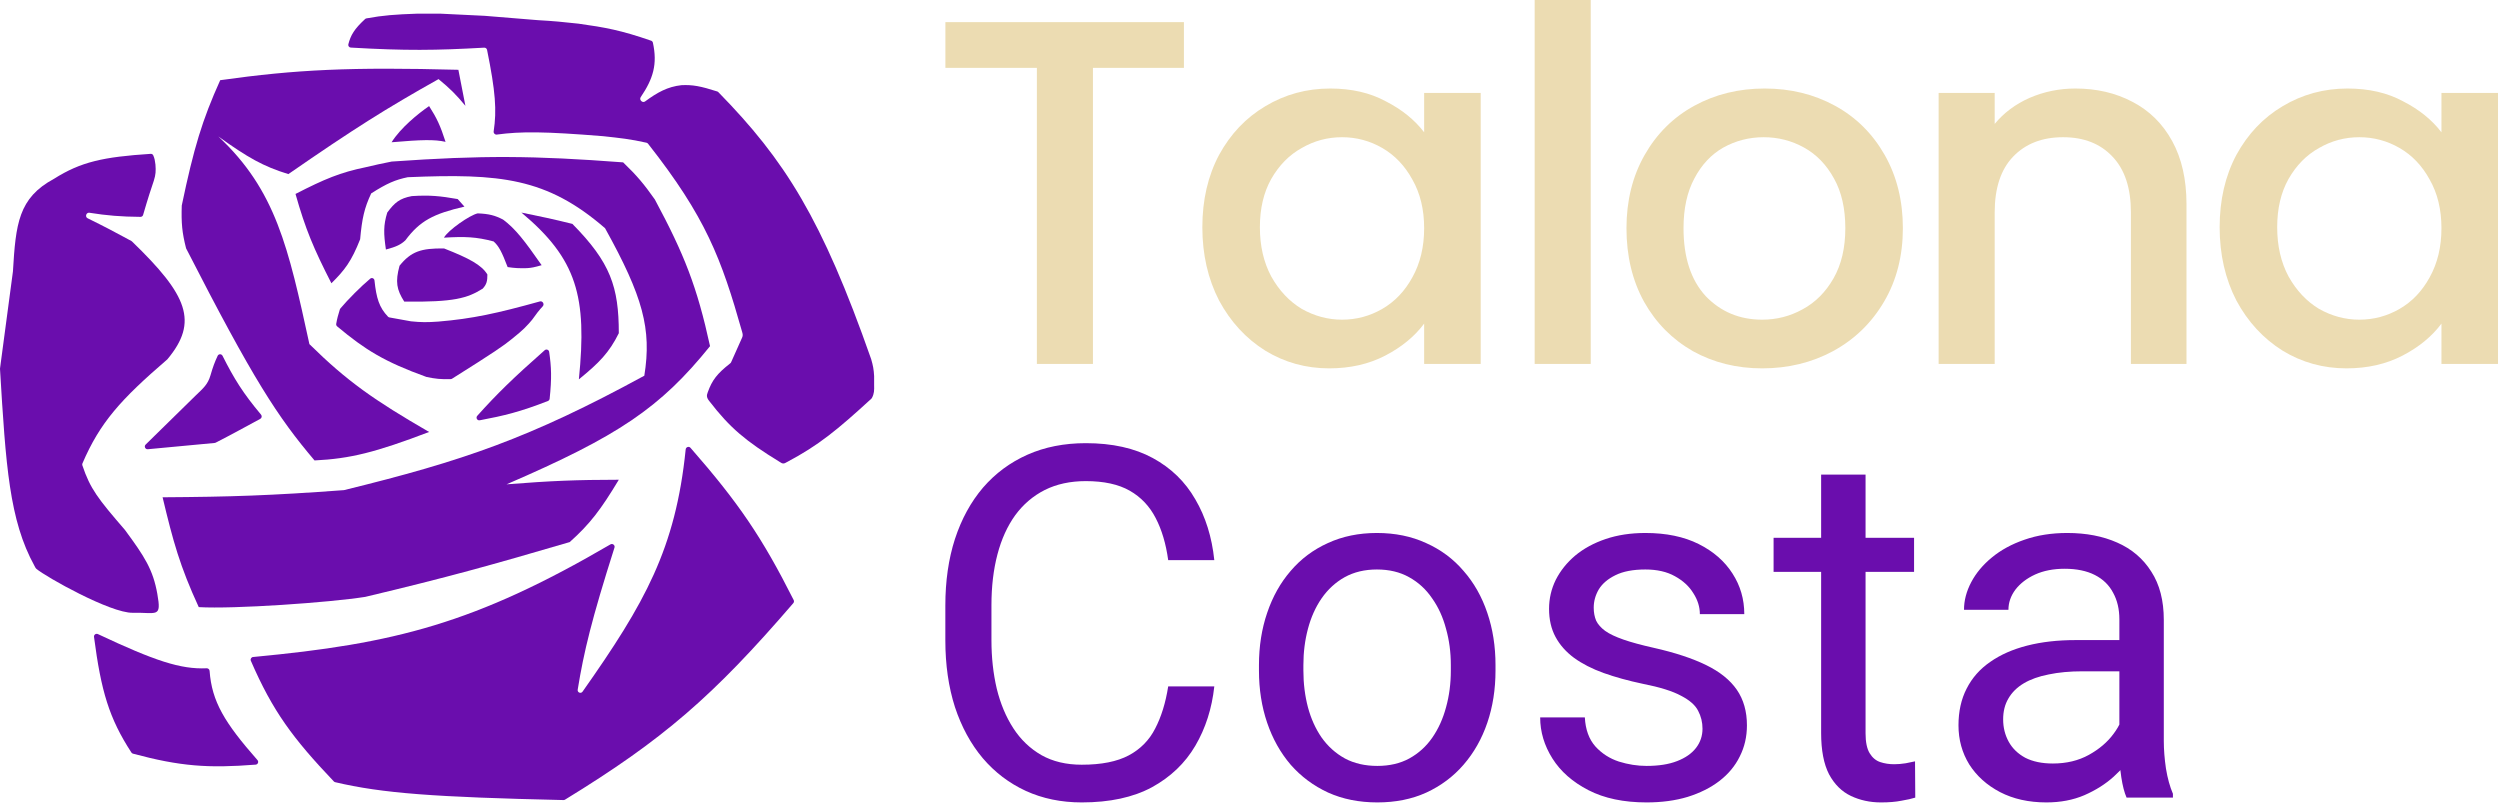
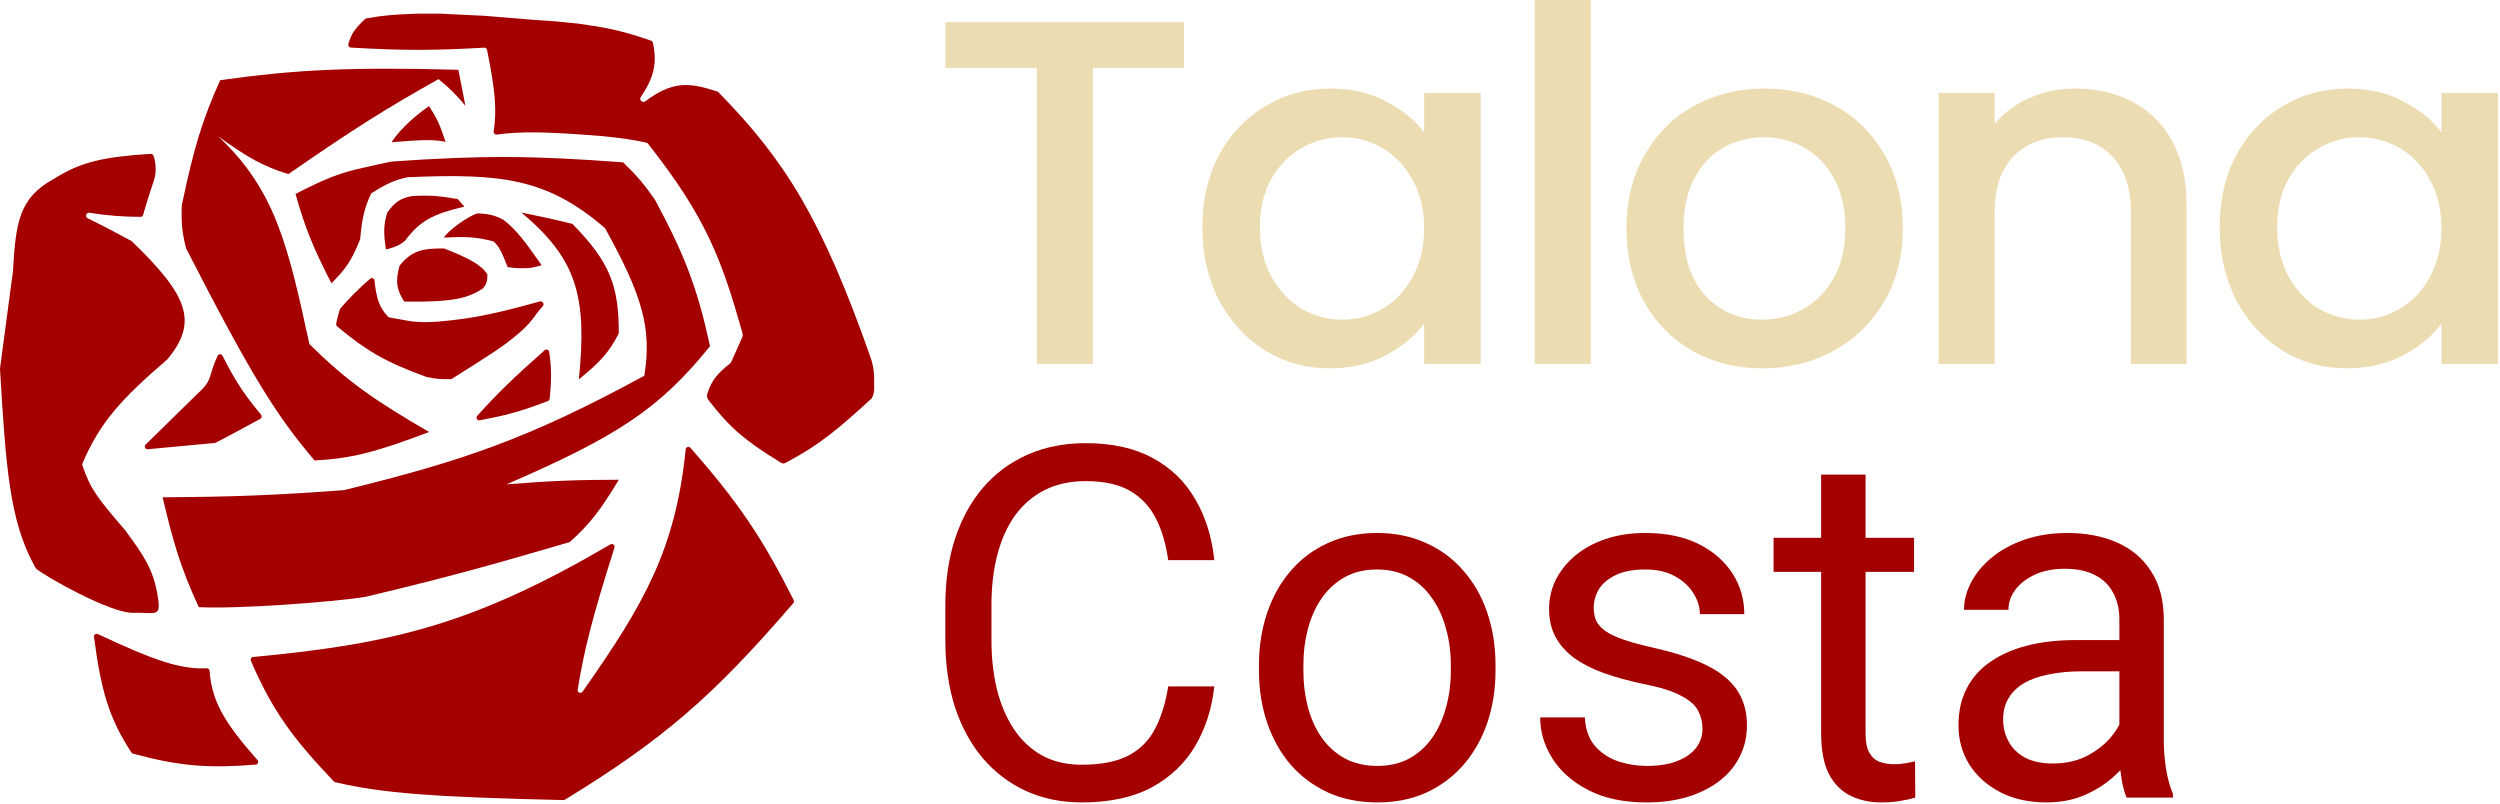
<svg xmlns="http://www.w3.org/2000/svg" width="915" height="294" viewBox="0 0 915 294" fill="none">
  <path d="M812.391 83.16C812.391 73.2 814.431 64.38 818.511 56.7C822.711 49.02 828.351 43.08 835.431 38.88C842.631 34.56 850.551 32.4 859.191 32.4C866.991 32.4 873.771 33.96 879.531 37.08C885.411 40.08 890.091 43.86 893.571 48.42V34.02H914.271V133.2H893.571V118.44C890.091 123.12 885.351 127.02 879.351 130.14C873.351 133.26 866.511 134.82 858.831 134.82C850.311 134.82 842.511 132.66 835.431 128.34C828.351 123.9 822.711 117.78 818.511 109.98C814.431 102.06 812.391 93.12 812.391 83.16ZM893.571 83.52C893.571 76.68 892.131 70.74 889.251 65.7C886.491 60.66 882.831 56.82 878.271 54.18C873.711 51.54 868.791 50.22 863.511 50.22C858.231 50.22 853.311 51.54 848.751 54.18C844.191 56.7 840.471 60.48 837.591 65.52C834.831 70.44 833.451 76.32 833.451 83.16C833.451 90 834.831 96 837.591 101.16C840.471 106.32 844.191 110.28 848.751 113.04C853.431 115.68 858.351 117 863.511 117C868.791 117 873.711 115.68 878.271 113.04C882.831 110.4 886.491 106.56 889.251 101.52C892.131 96.36 893.571 90.36 893.571 83.52Z" fill="#ECDCB2" />
  <path d="M759.575 32.4C767.375 32.4 774.335 34.02 780.455 37.26C786.695 40.5 791.555 45.3 795.035 51.66C798.515 58.02 800.255 65.7 800.255 74.7V133.2H779.915V77.76C779.915 68.88 777.695 62.1 773.255 57.42C768.815 52.62 762.755 50.22 755.075 50.22C747.395 50.22 741.275 52.62 736.715 57.42C732.275 62.1 730.055 68.88 730.055 77.76V133.2H709.535V34.02H730.055V45.36C733.415 41.28 737.675 38.1 742.835 35.82C748.115 33.54 753.695 32.4 759.575 32.4Z" fill="#ECDCB2" />
  <path d="M644.969 134.82C635.609 134.82 627.149 132.72 619.589 128.52C612.029 124.2 606.089 118.2 601.769 110.52C597.449 102.72 595.289 93.72 595.289 83.52C595.289 73.44 597.509 64.5 601.949 56.7C606.389 48.9 612.449 42.9 620.129 38.7C627.809 34.5 636.389 32.4 645.869 32.4C655.349 32.4 663.929 34.5 671.609 38.7C679.289 42.9 685.349 48.9 689.789 56.7C694.229 64.5 696.449 73.44 696.449 83.52C696.449 93.6 694.169 102.54 689.609 110.34C685.049 118.14 678.809 124.2 670.889 128.52C663.089 132.72 654.449 134.82 644.969 134.82ZM644.969 117C650.249 117 655.169 115.74 659.729 113.22C664.409 110.7 668.189 106.92 671.069 101.88C673.949 96.84 675.389 90.72 675.389 83.52C675.389 76.32 674.009 70.26 671.249 65.34C668.489 60.3 664.829 56.52 660.269 54C655.709 51.48 650.789 50.22 645.509 50.22C640.229 50.22 635.309 51.48 630.749 54C626.309 56.52 622.769 60.3 620.129 65.34C617.489 70.26 616.169 76.32 616.169 83.52C616.169 94.2 618.869 102.48 624.269 108.36C629.789 114.12 636.689 117 644.969 117Z" fill="#ECDCB2" />
  <path d="M582.208 0V133.2H561.688V0H582.208Z" fill="#ECDCB2" />
  <path d="M440.059 83.16C440.059 73.2 442.099 64.38 446.179 56.7C450.379 49.02 456.019 43.08 463.099 38.88C470.299 34.56 478.219 32.4 486.859 32.4C494.659 32.4 501.439 33.96 507.199 37.08C513.079 40.08 517.759 43.86 521.239 48.42V34.02H541.939V133.2H521.239V118.44C517.759 123.12 513.019 127.02 507.019 130.14C501.019 133.26 494.179 134.82 486.499 134.82C477.979 134.82 470.179 132.66 463.099 128.34C456.019 123.9 450.379 117.78 446.179 109.98C442.099 102.06 440.059 93.12 440.059 83.16ZM521.239 83.52C521.239 76.68 519.799 70.74 516.919 65.7C514.159 60.66 510.499 56.82 505.939 54.18C501.379 51.54 496.459 50.22 491.179 50.22C485.899 50.22 480.979 51.54 476.419 54.18C471.859 56.7 468.139 60.48 465.259 65.52C462.499 70.44 461.119 76.32 461.119 83.16C461.119 90 462.499 96 465.259 101.16C468.139 106.32 471.859 110.28 476.419 113.04C481.099 115.68 486.019 117 491.179 117C496.459 117 501.379 115.68 505.939 113.04C510.499 110.4 514.159 106.56 516.919 101.52C519.799 96.36 521.239 90.36 521.239 83.52Z" fill="#ECDCB2" />
  <path d="M433.316 8.1V24.84H400.016V133.2H379.496V24.84H346.016V8.1H433.316Z" fill="#ECDCB2" />
-   <path d="M775.691 275.667V226.712C775.691 222.962 774.93 219.71 773.406 216.956C771.941 214.144 769.715 211.976 766.727 210.452C763.738 208.929 760.047 208.167 755.652 208.167C751.551 208.167 747.947 208.87 744.842 210.276C741.795 211.683 739.393 213.528 737.635 215.813C735.936 218.099 735.086 220.56 735.086 223.196H718.826C718.826 219.798 719.705 216.429 721.463 213.089C723.221 209.749 725.74 206.731 729.021 204.036C732.361 201.282 736.346 199.114 740.975 197.532C745.662 195.892 750.877 195.071 756.619 195.071C763.533 195.071 769.627 196.243 774.9 198.587C780.232 200.931 784.393 204.476 787.381 209.222C790.428 213.909 791.951 219.798 791.951 226.888V271.185C791.951 274.349 792.215 277.718 792.742 281.292C793.328 284.866 794.178 287.942 795.291 290.521V291.927H778.328C777.508 290.052 776.863 287.562 776.395 284.456C775.926 281.292 775.691 278.362 775.691 275.667ZM778.504 234.271L778.68 245.696H762.244C757.615 245.696 753.484 246.077 749.852 246.839C746.219 247.542 743.172 248.626 740.711 250.091C738.25 251.556 736.375 253.401 735.086 255.628C733.797 257.796 733.152 260.345 733.152 263.274C733.152 266.263 733.826 268.987 735.174 271.448C736.521 273.909 738.543 275.872 741.238 277.337C743.992 278.743 747.361 279.446 751.346 279.446C756.326 279.446 760.721 278.392 764.529 276.282C768.338 274.173 771.355 271.595 773.582 268.548C775.867 265.501 777.098 262.542 777.273 259.671L784.217 267.493C783.807 269.954 782.693 272.679 780.877 275.667C779.061 278.655 776.629 281.526 773.582 284.28C770.594 286.976 767.02 289.231 762.859 291.048C758.758 292.806 754.129 293.685 748.973 293.685C742.527 293.685 736.873 292.425 732.01 289.905C727.205 287.386 723.455 284.017 720.76 279.798C718.123 275.521 716.805 270.745 716.805 265.472C716.805 260.374 717.801 255.892 719.793 252.024C721.785 248.099 724.656 244.847 728.406 242.269C732.156 239.632 736.668 237.64 741.941 236.292C747.215 234.944 753.104 234.271 759.607 234.271H778.504Z" fill="#6A0DAD" />
-   <path d="M700.549 196.829V209.31H649.133V196.829H700.549ZM666.535 173.714H682.795V268.372C682.795 271.595 683.293 274.026 684.289 275.667C685.285 277.308 686.574 278.392 688.156 278.919C689.738 279.446 691.438 279.71 693.254 279.71C694.602 279.71 696.008 279.593 697.473 279.358C698.996 279.065 700.139 278.831 700.9 278.655L700.988 291.927C699.699 292.337 698 292.718 695.891 293.069C693.84 293.479 691.35 293.685 688.42 293.685C684.436 293.685 680.773 292.894 677.434 291.312C674.094 289.729 671.428 287.093 669.436 283.401C667.502 279.651 666.535 274.612 666.535 268.284V173.714Z" fill="#6A0DAD" />
-   <path d="M623.117 266.702C623.117 264.358 622.59 262.19 621.535 260.198C620.539 258.147 618.459 256.302 615.295 254.661C612.189 252.962 607.502 251.497 601.232 250.267C595.959 249.153 591.184 247.835 586.906 246.312C582.688 244.788 579.084 242.942 576.096 240.774C573.166 238.606 570.91 236.058 569.328 233.128C567.746 230.198 566.955 226.771 566.955 222.845C566.955 219.095 567.775 215.55 569.416 212.21C571.115 208.87 573.488 205.911 576.535 203.333C579.641 200.755 583.361 198.733 587.697 197.269C592.033 195.804 596.867 195.071 602.199 195.071C609.816 195.071 616.32 196.419 621.711 199.114C627.102 201.81 631.232 205.413 634.104 209.925C636.975 214.378 638.41 219.329 638.41 224.778H622.15C622.15 222.142 621.359 219.593 619.777 217.132C618.254 214.612 615.998 212.532 613.01 210.892C610.08 209.251 606.477 208.431 602.199 208.431C597.688 208.431 594.025 209.134 591.213 210.54C588.459 211.888 586.438 213.616 585.148 215.726C583.918 217.835 583.303 220.062 583.303 222.405C583.303 224.163 583.596 225.745 584.182 227.151C584.826 228.499 585.939 229.759 587.521 230.931C589.104 232.044 591.33 233.099 594.201 234.095C597.072 235.091 600.734 236.087 605.188 237.083C612.98 238.841 619.396 240.95 624.436 243.411C629.475 245.872 633.225 248.89 635.686 252.464C638.146 256.038 639.377 260.374 639.377 265.472C639.377 269.632 638.498 273.44 636.74 276.897C635.041 280.354 632.551 283.343 629.27 285.862C626.047 288.323 622.18 290.257 617.668 291.663C613.215 293.011 608.205 293.685 602.639 293.685C594.26 293.685 587.17 292.19 581.369 289.202C575.568 286.214 571.174 282.347 568.186 277.601C565.197 272.854 563.703 267.845 563.703 262.571H580.051C580.285 267.024 581.574 270.569 583.918 273.206C586.262 275.784 589.133 277.63 592.531 278.743C595.93 279.798 599.299 280.325 602.639 280.325C607.092 280.325 610.812 279.739 613.801 278.567C616.848 277.396 619.162 275.784 620.744 273.733C622.326 271.683 623.117 269.339 623.117 266.702Z" fill="#6A0DAD" />
-   <path d="M460.781 245.433V243.411C460.781 236.556 461.777 230.198 463.77 224.339C465.762 218.421 468.633 213.294 472.383 208.958C476.133 204.563 480.674 201.165 486.006 198.763C491.338 196.302 497.314 195.071 503.936 195.071C510.615 195.071 516.621 196.302 521.953 198.763C527.344 201.165 531.914 204.563 535.664 208.958C539.473 213.294 542.373 218.421 544.365 224.339C546.357 230.198 547.354 236.556 547.354 243.411V245.433C547.354 252.288 546.357 258.646 544.365 264.505C542.373 270.364 539.473 275.491 535.664 279.886C531.914 284.222 527.373 287.62 522.041 290.081C516.768 292.483 510.791 293.685 504.111 293.685C497.432 293.685 491.426 292.483 486.094 290.081C480.762 287.62 476.191 284.222 472.383 279.886C468.633 275.491 465.762 270.364 463.77 264.505C461.777 258.646 460.781 252.288 460.781 245.433ZM477.041 243.411V245.433C477.041 250.179 477.598 254.661 478.711 258.88C479.824 263.04 481.494 266.731 483.721 269.954C486.006 273.177 488.848 275.726 492.246 277.601C495.645 279.417 499.6 280.325 504.111 280.325C508.564 280.325 512.461 279.417 515.801 277.601C519.199 275.726 522.012 273.177 524.238 269.954C526.465 266.731 528.135 263.04 529.248 258.88C530.42 254.661 531.006 250.179 531.006 245.433V243.411C531.006 238.724 530.42 234.3 529.248 230.14C528.135 225.921 526.436 222.2 524.15 218.978C521.924 215.696 519.111 213.118 515.713 211.243C512.373 209.368 508.447 208.431 503.936 208.431C499.482 208.431 495.557 209.368 492.158 211.243C488.818 213.118 486.006 215.696 483.721 218.978C481.494 222.2 479.824 225.921 478.711 230.14C477.598 234.3 477.041 238.724 477.041 243.411Z" fill="#6A0DAD" />
-   <path d="M427.559 251.233H444.434C443.555 259.319 441.24 266.556 437.49 272.942C433.74 279.329 428.438 284.397 421.582 288.147C414.727 291.839 406.172 293.685 395.918 293.685C388.418 293.685 381.592 292.278 375.439 289.466C369.346 286.653 364.102 282.669 359.707 277.513C355.312 272.298 351.914 266.058 349.512 258.792C347.168 251.468 345.996 243.323 345.996 234.358V221.614C345.996 212.649 347.168 204.534 349.512 197.269C351.914 189.944 355.342 183.675 359.795 178.46C364.307 173.245 369.727 169.231 376.055 166.419C382.383 163.606 389.502 162.2 397.412 162.2C407.08 162.2 415.254 164.017 421.934 167.649C428.613 171.282 433.799 176.321 437.49 182.767C441.24 189.153 443.555 196.565 444.434 205.003H427.559C426.738 199.026 425.215 193.899 422.988 189.622C420.762 185.286 417.598 181.946 413.496 179.603C409.395 177.259 404.033 176.087 397.412 176.087C391.729 176.087 386.719 177.171 382.383 179.339C378.105 181.507 374.502 184.583 371.572 188.567C368.701 192.552 366.533 197.327 365.068 202.894C363.604 208.46 362.871 214.642 362.871 221.438V234.358C362.871 240.628 363.516 246.517 364.805 252.024C366.152 257.532 368.174 262.366 370.869 266.526C373.564 270.687 376.992 273.968 381.152 276.37C385.312 278.714 390.234 279.886 395.918 279.886C403.125 279.886 408.867 278.743 413.145 276.458C417.422 274.173 420.645 270.892 422.812 266.614C425.039 262.337 426.621 257.21 427.559 251.233Z" fill="#6A0DAD" />
-   <path d="M170.336 38.732C166.927 34.614 164.789 32.477 160.508 28.953C141.316 39.712 129.481 47.161 105.54 63.722C96.334 60.888 90.801 57.738 79.907 49.943C100.977 69.646 105.533 90.559 113.239 125.929L113.244 125.95C127.026 139.543 136.967 146.474 157.051 158.102C137.34 165.611 128.174 167.878 115.121 168.522C101.559 152.522 92.644 138.828 68.104 90.885C66.637 85.114 66.323 81.676 66.523 75.229C70.959 54.025 74.019 43.932 80.599 29.348C108.656 25.398 128.563 24.511 167.768 25.545L170.336 38.732Z" fill="#6A0DAD" />
-   <path d="M143.32 52.065C146.619 46.791 153.03 41.59 157.05 38.829C159.833 43.158 161.163 45.966 163.075 51.917C159.047 50.998 154.362 51.126 143.32 52.065Z" fill="#6A0DAD" />
-   <path d="M121.292 103.676C126.164 98.866 128.627 95.648 131.811 87.576C132.505 79.942 133.327 76.176 135.861 70.784C141.639 67.103 144.668 65.808 149.245 64.858C183.048 63.433 200.099 65.039 221.45 83.526C235.331 108.56 238.561 120.419 235.822 137.507C193.814 160.389 169.616 168.665 125.885 179.388C99.045 181.372 84.61 181.844 59.508 182.005C63.384 198.221 65.83 207.204 72.744 222.207C85.477 222.969 120.626 220.534 133.688 218.453C163.852 211.283 180.043 206.759 208.51 198.402C215.947 191.758 219.853 186.587 226.487 175.585C210.91 175.609 201.906 175.967 185.397 177.264C226.254 159.612 241.601 149.349 259.873 126.691C255.109 104.882 250.487 93.18 239.674 73.007C235.692 67.366 233.197 64.365 228.068 59.425C195.221 56.946 176.652 56.791 143.368 59.129C139.59 59.882 137.496 60.329 133.836 61.203C124.541 63.118 118.819 65.511 108.155 70.982C111.799 83.91 114.836 91.052 121.292 103.676Z" fill="#6A0DAD" />
-   <path d="M146.232 97.257C150.438 92.04 154.137 90.82 162.53 90.935C171.792 94.565 176.294 97.011 178.384 100.467C178.399 102.813 178.113 104.105 176.655 105.652C171.058 109.142 166.27 110.616 147.961 110.394C145.144 105.969 144.638 103.136 146.232 97.257Z" fill="#6A0DAD" />
-   <path d="M141.244 91.329C145.183 90.283 146.727 89.477 148.355 87.971C153.677 80.812 158.614 78.258 169.987 75.624L167.518 72.858C160.966 71.718 157.291 71.355 150.726 71.772C146.249 72.614 144.428 74.164 141.737 77.797C140.295 82.464 140.395 85.529 141.244 91.329Z" fill="#6A0DAD" />
-   <path d="M185.795 97.75C188.427 98.147 189.974 98.209 192.808 98.145C194.432 98.056 195.64 97.816 198.241 97.059C191.98 88.092 188.679 83.75 184.116 80.366C181.213 78.866 179.083 78.265 174.831 78.094C171.916 78.732 164.004 84.256 162.484 86.984C170.183 86.529 174.259 86.672 180.659 88.366C182.53 90.011 183.661 92.162 185.795 97.75Z" fill="#6A0DAD" />
-   <path d="M190.828 77.797C198.197 79.305 202.322 80.161 209.497 81.945C223.446 96.082 226.474 104.981 226.486 121.949C222.96 129.054 219.302 132.795 211.867 138.84C214.924 108.582 211.199 94.816 190.828 77.797Z" fill="#6A0DAD" />
-   <path d="M137.06 102.656C136.978 101.886 136.106 101.494 135.511 101.987C132.241 104.695 127.262 109.69 124.567 112.911C124.483 113.011 124.422 113.126 124.383 113.251C123.752 115.296 123.391 116.567 123.053 118.527C122.993 118.873 123.128 119.227 123.397 119.453C133.675 128.049 140.688 132.398 156.05 137.952C159.398 138.662 161.385 138.868 164.967 138.752C165.143 138.746 165.319 138.691 165.468 138.597C180.701 129.033 184.448 126.446 187.263 124.124L190.029 121.852C191.553 120.542 192.327 119.784 193.585 118.395L194.77 117.012C196.216 114.937 197.343 113.508 198.645 112.108C199.36 111.34 198.613 110.042 197.603 110.323C182.012 114.647 172.96 116.664 160.396 117.704C156.342 117.987 154.144 117.991 150.42 117.605L142.534 116.18C142.331 116.143 142.142 116.044 142 115.894C138.781 112.519 137.752 109.147 137.06 102.656Z" fill="#6A0DAD" />
-   <path d="M174.676 152.192C174.043 152.899 174.662 154 175.595 153.825C184.523 152.15 190.46 150.699 200.541 146.767C200.887 146.632 201.134 146.311 201.172 145.941C201.959 138.413 201.816 134.353 200.991 128.774C200.876 127.996 199.944 127.663 199.354 128.183C187.754 138.418 181.846 144.194 174.676 152.192Z" fill="#6A0DAD" />
-   <path d="M53.307 162.711C52.636 163.369 53.16 164.504 54.095 164.419C60.149 163.868 66.349 163.268 78.576 162.12C78.701 162.108 78.829 162.071 78.941 162.013C85.725 158.547 89.415 156.428 95.255 153.303C95.817 153.002 95.959 152.256 95.549 151.767C88.945 143.881 85.709 138.683 81.442 130.211C81.071 129.475 80.018 129.473 79.667 130.219C78.568 132.55 77.895 134.392 77.04 137.358C76.041 140.75 74.431 142.05 71.558 144.816L53.307 162.711Z" fill="#6A0DAD" />
-   <path d="M288.026 169.115C287.009 169.752 286.437 169.857 285.457 169.115C272.907 161.435 267.171 156.605 259.677 146.891C258.513 145.484 258.607 144.714 259.035 143.582C260.634 139.118 262.453 136.764 267.282 132.97C267.411 132.869 267.515 132.737 267.582 132.588L271.629 123.53C271.933 122.815 271.867 122.356 271.629 121.505C264.012 94.58 258.294 79.442 237.18 52.595C237.039 52.415 236.836 52.285 236.613 52.235C230.711 50.903 227.092 50.538 220.76 49.844C199.24 48.106 190.705 48.064 181.828 49.256C181.153 49.347 180.579 48.758 180.681 48.084C181.848 40.386 181.365 33.559 178.263 18.251C178.164 17.764 177.716 17.418 177.22 17.445C159.398 18.448 148.524 18.59 128.397 17.416C127.783 17.381 127.337 16.802 127.492 16.206C128.358 12.867 129.649 10.641 133.625 6.973C133.762 6.846 133.936 6.76 134.12 6.726C140.265 5.601 144.561 5.286 152.753 5H161.149L177.397 5.79L196.757 7.371C202.739 7.704 205.958 8.035 211.672 8.655C221.518 10.026 227.247 11.065 238.312 14.893C238.635 15.005 238.885 15.281 238.958 15.615C240.67 23.455 239.11 28.763 234.5 35.548C233.836 36.525 235.142 37.826 236.095 37.127C240.559 33.849 244.301 31.737 249.404 31.175C253.503 30.971 256.461 31.539 262.501 33.47C262.656 33.519 262.8 33.608 262.913 33.724C287.29 58.628 300.79 79.972 318.843 131.432C319.546 133.851 319.796 135.214 319.93 137.655V140.816C319.982 142.886 319.974 144.055 319.118 145.661C319.068 145.756 318.999 145.843 318.92 145.915C306.461 157.352 299.576 163.013 288.026 169.115Z" fill="#6A0DAD" />
-   <path d="M250.961 164.472C251.05 163.599 252.142 163.237 252.719 163.897C270.394 184.098 278.937 196.712 290.492 219.63C290.674 219.99 290.618 220.436 290.355 220.742C261.062 254.804 242.653 270.705 206.793 292.675C206.629 292.775 206.432 292.828 206.24 292.824C158.959 291.748 139.993 290.36 122.671 286.28C122.482 286.236 122.309 286.135 122.176 285.995C107.223 270.284 99.804 260.298 91.812 241.844C91.542 241.222 91.973 240.514 92.648 240.451C144.321 235.651 173.925 228.17 223.419 199.248C224.212 198.784 225.18 199.539 224.901 200.415C216.531 226.734 213.699 238.488 211.437 252.425C211.268 253.464 212.609 254.006 213.216 253.145C236.052 220.727 247.257 200.812 250.961 164.472Z" fill="#6A0DAD" />
-   <path d="M93.57 279.857C94.391 279.792 94.782 278.815 94.238 278.196C82.178 264.489 77.539 256.799 76.712 245.548C76.671 244.99 76.19 244.564 75.631 244.589C66.103 245.02 56.61 241.854 35.831 232.076C35.116 231.74 34.305 232.322 34.407 233.105C37.008 253.003 39.921 262.851 48.09 275.421C48.224 275.627 48.434 275.779 48.671 275.843C65.924 280.48 76.17 281.227 93.57 279.857Z" fill="#6A0DAD" />
-   <path d="M30.144 170.316C30.067 170.085 30.077 169.828 30.173 169.605C36.621 154.587 44.179 146.224 61.173 131.585C61.215 131.55 61.255 131.509 61.29 131.467C72.684 117.786 68.769 108.117 48.297 88.363C48.233 88.301 48.157 88.245 48.079 88.203C42.453 85.134 38.167 82.877 32.06 79.881C31.008 79.365 31.555 77.682 32.712 77.866C39.161 78.893 44.265 79.311 51.419 79.373C51.853 79.376 52.242 79.099 52.371 78.684C53.112 76.306 53.666 73.936 56.298 66.142C57.004 63.889 57.076 62.584 56.891 60.215C56.723 58.824 56.584 57.969 56.088 56.855C55.926 56.492 55.541 56.281 55.143 56.307C37.753 57.44 29.57 59.243 19.751 65.451C6.751 72.454 5.767 81.881 4.737 99.33L0.009 134.843C0 134.907 -0.002 134.972 0.002 135.036C2.129 170.522 3.423 190.397 12.608 207.098C12.804 207.455 13.009 207.928 13.318 208.193C16.672 211.074 40.448 224.446 48.593 224.281C57.474 224.101 59.162 226.306 57.582 217.367C56.002 208.428 52.873 203.654 45.729 193.957C35.843 182.5 33.038 178.947 30.144 170.316Z" fill="#6A0DAD" />
+   <path d="M775.691 275.667V226.712C775.691 222.962 774.93 219.71 773.406 216.956C771.941 214.144 769.715 211.976 766.727 210.452C763.738 208.929 760.047 208.167 755.652 208.167C751.551 208.167 747.947 208.87 744.842 210.276C741.795 211.683 739.393 213.528 737.635 215.813C735.936 218.099 735.086 220.56 735.086 223.196H718.826C718.826 219.798 719.705 216.429 721.463 213.089C723.221 209.749 725.74 206.731 729.021 204.036C732.361 201.282 736.346 199.114 740.975 197.532C745.662 195.892 750.877 195.071 756.619 195.071C763.533 195.071 769.627 196.243 774.9 198.587C780.232 200.931 784.393 204.476 787.381 209.222C790.428 213.909 791.951 219.798 791.951 226.888V271.185C791.951 274.349 792.215 277.718 792.742 281.292C793.328 284.866 794.178 287.942 795.291 290.521V291.927H778.328C777.508 290.052 776.863 287.562 776.395 284.456C775.926 281.292 775.691 278.362 775.691 275.667ZM778.504 234.271L778.68 245.696H762.244C757.615 245.696 753.484 246.077 749.852 246.839C746.219 247.542 743.172 248.626 740.711 250.091C738.25 251.556 736.375 253.401 735.086 255.628C733.797 257.796 733.152 260.345 733.152 263.274C733.152 266.263 733.826 268.987 735.174 271.448C736.521 273.909 738.543 275.872 741.238 277.337C743.992 278.743 747.361 279.446 751.346 279.446C756.326 279.446 760.721 278.392 764.529 276.282C768.338 274.173 771.355 271.595 773.582 268.548C775.867 265.501 777.098 262.542 777.273 259.671L784.217 267.493C783.807 269.954 782.693 272.679 780.877 275.667C779.061 278.655 776.629 281.526 773.582 284.28C770.594 286.976 767.02 289.231 762.859 291.048C758.758 292.806 754.129 293.685 748.973 293.685C742.527 293.685 736.873 292.425 732.01 289.905C727.205 287.386 723.455 284.017 720.76 279.798C718.123 275.521 716.805 270.745 716.805 265.472C716.805 260.374 717.801 255.892 719.793 252.024C721.785 248.099 724.656 244.847 728.406 242.269C732.156 239.632 736.668 237.64 741.941 236.292C747.215 234.944 753.104 234.271 759.607 234.271H778.504Z" fill="#A40000" />
+   <path d="M700.549 196.829V209.31H649.133V196.829H700.549ZM666.535 173.714H682.795V268.372C682.795 271.595 683.293 274.026 684.289 275.667C685.285 277.308 686.574 278.392 688.156 278.919C689.738 279.446 691.438 279.71 693.254 279.71C694.602 279.71 696.008 279.593 697.473 279.358C698.996 279.065 700.139 278.831 700.9 278.655L700.988 291.927C699.699 292.337 698 292.718 695.891 293.069C693.84 293.479 691.35 293.685 688.42 293.685C684.436 293.685 680.773 292.894 677.434 291.312C674.094 289.729 671.428 287.093 669.436 283.401C667.502 279.651 666.535 274.612 666.535 268.284V173.714Z" fill="#A40000" />
+   <path d="M623.117 266.702C623.117 264.358 622.59 262.19 621.535 260.198C620.539 258.147 618.459 256.302 615.295 254.661C612.189 252.962 607.502 251.497 601.232 250.267C595.959 249.153 591.184 247.835 586.906 246.312C582.688 244.788 579.084 242.942 576.096 240.774C573.166 238.606 570.91 236.058 569.328 233.128C567.746 230.198 566.955 226.771 566.955 222.845C566.955 219.095 567.775 215.55 569.416 212.21C571.115 208.87 573.488 205.911 576.535 203.333C579.641 200.755 583.361 198.733 587.697 197.269C592.033 195.804 596.867 195.071 602.199 195.071C609.816 195.071 616.32 196.419 621.711 199.114C627.102 201.81 631.232 205.413 634.104 209.925C636.975 214.378 638.41 219.329 638.41 224.778H622.15C622.15 222.142 621.359 219.593 619.777 217.132C618.254 214.612 615.998 212.532 613.01 210.892C610.08 209.251 606.477 208.431 602.199 208.431C597.688 208.431 594.025 209.134 591.213 210.54C588.459 211.888 586.438 213.616 585.148 215.726C583.918 217.835 583.303 220.062 583.303 222.405C583.303 224.163 583.596 225.745 584.182 227.151C584.826 228.499 585.939 229.759 587.521 230.931C589.104 232.044 591.33 233.099 594.201 234.095C597.072 235.091 600.734 236.087 605.188 237.083C612.98 238.841 619.396 240.95 624.436 243.411C629.475 245.872 633.225 248.89 635.686 252.464C638.146 256.038 639.377 260.374 639.377 265.472C639.377 269.632 638.498 273.44 636.74 276.897C635.041 280.354 632.551 283.343 629.27 285.862C626.047 288.323 622.18 290.257 617.668 291.663C613.215 293.011 608.205 293.685 602.639 293.685C594.26 293.685 587.17 292.19 581.369 289.202C575.568 286.214 571.174 282.347 568.186 277.601C565.197 272.854 563.703 267.845 563.703 262.571H580.051C580.285 267.024 581.574 270.569 583.918 273.206C586.262 275.784 589.133 277.63 592.531 278.743C595.93 279.798 599.299 280.325 602.639 280.325C607.092 280.325 610.812 279.739 613.801 278.567C616.848 277.396 619.162 275.784 620.744 273.733C622.326 271.683 623.117 269.339 623.117 266.702Z" fill="#A40000" />
+   <path d="M460.781 245.433V243.411C460.781 236.556 461.777 230.198 463.77 224.339C465.762 218.421 468.633 213.294 472.383 208.958C476.133 204.563 480.674 201.165 486.006 198.763C491.338 196.302 497.314 195.071 503.936 195.071C510.615 195.071 516.621 196.302 521.953 198.763C527.344 201.165 531.914 204.563 535.664 208.958C539.473 213.294 542.373 218.421 544.365 224.339C546.357 230.198 547.354 236.556 547.354 243.411V245.433C547.354 252.288 546.357 258.646 544.365 264.505C542.373 270.364 539.473 275.491 535.664 279.886C531.914 284.222 527.373 287.62 522.041 290.081C516.768 292.483 510.791 293.685 504.111 293.685C497.432 293.685 491.426 292.483 486.094 290.081C480.762 287.62 476.191 284.222 472.383 279.886C468.633 275.491 465.762 270.364 463.77 264.505C461.777 258.646 460.781 252.288 460.781 245.433ZM477.041 243.411V245.433C477.041 250.179 477.598 254.661 478.711 258.88C479.824 263.04 481.494 266.731 483.721 269.954C486.006 273.177 488.848 275.726 492.246 277.601C495.645 279.417 499.6 280.325 504.111 280.325C508.564 280.325 512.461 279.417 515.801 277.601C519.199 275.726 522.012 273.177 524.238 269.954C526.465 266.731 528.135 263.04 529.248 258.88C530.42 254.661 531.006 250.179 531.006 245.433V243.411C531.006 238.724 530.42 234.3 529.248 230.14C528.135 225.921 526.436 222.2 524.15 218.978C521.924 215.696 519.111 213.118 515.713 211.243C512.373 209.368 508.447 208.431 503.936 208.431C499.482 208.431 495.557 209.368 492.158 211.243C488.818 213.118 486.006 215.696 483.721 218.978C481.494 222.2 479.824 225.921 478.711 230.14C477.598 234.3 477.041 238.724 477.041 243.411Z" fill="#A40000" />
+   <path d="M427.559 251.233H444.434C443.555 259.319 441.24 266.556 437.49 272.942C433.74 279.329 428.438 284.397 421.582 288.147C414.727 291.839 406.172 293.685 395.918 293.685C388.418 293.685 381.592 292.278 375.439 289.466C369.346 286.653 364.102 282.669 359.707 277.513C355.312 272.298 351.914 266.058 349.512 258.792C347.168 251.468 345.996 243.323 345.996 234.358V221.614C345.996 212.649 347.168 204.534 349.512 197.269C351.914 189.944 355.342 183.675 359.795 178.46C364.307 173.245 369.727 169.231 376.055 166.419C382.383 163.606 389.502 162.2 397.412 162.2C407.08 162.2 415.254 164.017 421.934 167.649C428.613 171.282 433.799 176.321 437.49 182.767C441.24 189.153 443.555 196.565 444.434 205.003H427.559C426.738 199.026 425.215 193.899 422.988 189.622C420.762 185.286 417.598 181.946 413.496 179.603C409.395 177.259 404.033 176.087 397.412 176.087C391.729 176.087 386.719 177.171 382.383 179.339C378.105 181.507 374.502 184.583 371.572 188.567C368.701 192.552 366.533 197.327 365.068 202.894C363.604 208.46 362.871 214.642 362.871 221.438V234.358C362.871 240.628 363.516 246.517 364.805 252.024C366.152 257.532 368.174 262.366 370.869 266.526C373.564 270.687 376.992 273.968 381.152 276.37C385.312 278.714 390.234 279.886 395.918 279.886C403.125 279.886 408.867 278.743 413.145 276.458C417.422 274.173 420.645 270.892 422.812 266.614C425.039 262.337 426.621 257.21 427.559 251.233Z" fill="#A40000" />
+   <path d="M170.336 38.732C166.927 34.614 164.789 32.477 160.508 28.953C141.316 39.712 129.481 47.161 105.54 63.722C96.334 60.888 90.801 57.738 79.907 49.943C100.977 69.646 105.533 90.559 113.239 125.929L113.244 125.95C127.026 139.543 136.967 146.474 157.051 158.102C137.34 165.611 128.174 167.878 115.121 168.522C101.559 152.522 92.644 138.828 68.104 90.885C66.637 85.114 66.323 81.676 66.523 75.229C70.959 54.025 74.019 43.932 80.599 29.348C108.656 25.398 128.563 24.511 167.768 25.545L170.336 38.732Z" fill="#A40000" />
+   <path d="M143.32 52.065C146.619 46.791 153.03 41.59 157.05 38.829C159.833 43.158 161.163 45.966 163.075 51.917C159.047 50.998 154.362 51.126 143.32 52.065Z" fill="#A40000" />
+   <path d="M121.292 103.676C126.164 98.866 128.627 95.648 131.811 87.576C132.505 79.942 133.327 76.176 135.861 70.784C141.639 67.103 144.668 65.808 149.245 64.858C183.048 63.433 200.099 65.039 221.45 83.526C235.331 108.56 238.561 120.419 235.822 137.507C193.814 160.389 169.616 168.665 125.885 179.388C99.045 181.372 84.61 181.844 59.508 182.005C63.384 198.221 65.83 207.204 72.744 222.207C85.477 222.969 120.626 220.534 133.688 218.453C163.852 211.283 180.043 206.759 208.51 198.402C215.947 191.758 219.853 186.587 226.487 175.585C210.91 175.609 201.906 175.967 185.397 177.264C226.254 159.612 241.601 149.349 259.873 126.691C255.109 104.882 250.487 93.18 239.674 73.007C235.692 67.366 233.197 64.365 228.068 59.425C195.221 56.946 176.652 56.791 143.368 59.129C139.59 59.882 137.496 60.329 133.836 61.203C124.541 63.118 118.819 65.511 108.155 70.982C111.799 83.91 114.836 91.052 121.292 103.676Z" fill="#A40000" />
+   <path d="M146.232 97.257C150.438 92.04 154.137 90.82 162.53 90.935C171.792 94.565 176.294 97.011 178.384 100.467C178.399 102.813 178.113 104.105 176.655 105.652C171.058 109.142 166.27 110.616 147.961 110.394C145.144 105.969 144.638 103.136 146.232 97.257Z" fill="#A40000" />
+   <path d="M141.244 91.329C145.183 90.283 146.727 89.477 148.355 87.971C153.677 80.812 158.614 78.258 169.987 75.624L167.518 72.858C160.966 71.718 157.291 71.355 150.726 71.772C146.249 72.614 144.428 74.164 141.737 77.797C140.295 82.464 140.395 85.529 141.244 91.329Z" fill="#A40000" />
+   <path d="M185.795 97.75C188.427 98.147 189.974 98.209 192.808 98.145C194.432 98.056 195.64 97.816 198.241 97.059C191.98 88.092 188.679 83.75 184.116 80.366C181.213 78.866 179.083 78.265 174.831 78.094C171.916 78.732 164.004 84.256 162.484 86.984C170.183 86.529 174.259 86.672 180.659 88.366C182.53 90.011 183.661 92.162 185.795 97.75Z" fill="#A40000" />
+   <path d="M190.828 77.797C198.197 79.305 202.322 80.161 209.497 81.945C223.446 96.082 226.474 104.981 226.486 121.949C222.96 129.054 219.302 132.795 211.867 138.84C214.924 108.582 211.199 94.816 190.828 77.797Z" fill="#A40000" />
+   <path d="M137.06 102.656C136.978 101.886 136.106 101.494 135.511 101.987C132.241 104.695 127.262 109.69 124.567 112.911C124.483 113.011 124.422 113.126 124.383 113.251C123.752 115.296 123.391 116.567 123.053 118.527C122.993 118.873 123.128 119.227 123.397 119.453C133.675 128.049 140.688 132.398 156.05 137.952C159.398 138.662 161.385 138.868 164.967 138.752C165.143 138.746 165.319 138.691 165.468 138.597C180.701 129.033 184.448 126.446 187.263 124.124L190.029 121.852C191.553 120.542 192.327 119.784 193.585 118.395L194.77 117.012C196.216 114.937 197.343 113.508 198.645 112.108C199.36 111.34 198.613 110.042 197.603 110.323C182.012 114.647 172.96 116.664 160.396 117.704C156.342 117.987 154.144 117.991 150.42 117.605L142.534 116.18C142.331 116.143 142.142 116.044 142 115.894C138.781 112.519 137.752 109.147 137.06 102.656Z" fill="#A40000" />
+   <path d="M174.676 152.192C174.043 152.899 174.662 154 175.595 153.825C184.523 152.15 190.46 150.699 200.541 146.767C200.887 146.632 201.134 146.311 201.172 145.941C201.959 138.413 201.816 134.353 200.991 128.774C200.876 127.996 199.944 127.663 199.354 128.183C187.754 138.418 181.846 144.194 174.676 152.192Z" fill="#A40000" />
+   <path d="M53.307 162.711C52.636 163.369 53.16 164.504 54.095 164.419C60.149 163.868 66.349 163.268 78.576 162.12C78.701 162.108 78.829 162.071 78.941 162.013C85.725 158.547 89.415 156.428 95.255 153.303C95.817 153.002 95.959 152.256 95.549 151.767C88.945 143.881 85.709 138.683 81.442 130.211C81.071 129.475 80.018 129.473 79.667 130.219C78.568 132.55 77.895 134.392 77.04 137.358C76.041 140.75 74.431 142.05 71.558 144.816L53.307 162.711Z" fill="#A40000" />
+   <path d="M288.026 169.115C287.009 169.752 286.437 169.857 285.457 169.115C272.907 161.435 267.171 156.605 259.677 146.891C258.513 145.484 258.607 144.714 259.035 143.582C260.634 139.118 262.453 136.764 267.282 132.97C267.411 132.869 267.515 132.737 267.582 132.588L271.629 123.53C271.933 122.815 271.867 122.356 271.629 121.505C264.012 94.58 258.294 79.442 237.18 52.595C237.039 52.415 236.836 52.285 236.613 52.235C230.711 50.903 227.092 50.538 220.76 49.844C199.24 48.106 190.705 48.064 181.828 49.256C181.153 49.347 180.579 48.758 180.681 48.084C181.848 40.386 181.365 33.559 178.263 18.251C178.164 17.764 177.716 17.418 177.22 17.445C159.398 18.448 148.524 18.59 128.397 17.416C127.783 17.381 127.337 16.802 127.492 16.206C128.358 12.867 129.649 10.641 133.625 6.973C133.762 6.846 133.936 6.76 134.12 6.726C140.265 5.601 144.561 5.286 152.753 5H161.149L177.397 5.79L196.757 7.371C202.739 7.704 205.958 8.035 211.672 8.655C221.518 10.026 227.247 11.065 238.312 14.893C238.635 15.005 238.885 15.281 238.958 15.615C240.67 23.455 239.11 28.763 234.5 35.548C233.836 36.525 235.142 37.826 236.095 37.127C240.559 33.849 244.301 31.737 249.404 31.175C253.503 30.971 256.461 31.539 262.501 33.47C262.656 33.519 262.8 33.608 262.913 33.724C287.29 58.628 300.79 79.972 318.843 131.432C319.546 133.851 319.796 135.214 319.93 137.655V140.816C319.982 142.886 319.974 144.055 319.118 145.661C319.068 145.756 318.999 145.843 318.92 145.915C306.461 157.352 299.576 163.013 288.026 169.115Z" fill="#A40000" />
+   <path d="M250.961 164.472C251.05 163.599 252.142 163.237 252.719 163.897C270.394 184.098 278.937 196.712 290.492 219.63C290.674 219.99 290.618 220.436 290.355 220.742C261.062 254.804 242.653 270.705 206.793 292.675C206.629 292.775 206.432 292.828 206.24 292.824C158.959 291.748 139.993 290.36 122.671 286.28C122.482 286.236 122.309 286.135 122.176 285.995C107.223 270.284 99.804 260.298 91.812 241.844C91.542 241.222 91.973 240.514 92.648 240.451C144.321 235.651 173.925 228.17 223.419 199.248C224.212 198.784 225.18 199.539 224.901 200.415C216.531 226.734 213.699 238.488 211.437 252.425C211.268 253.464 212.609 254.006 213.216 253.145C236.052 220.727 247.257 200.812 250.961 164.472Z" fill="#A40000" />
+   <path d="M93.57 279.857C94.391 279.792 94.782 278.815 94.238 278.196C82.178 264.489 77.539 256.799 76.712 245.548C76.671 244.99 76.19 244.564 75.631 244.589C66.103 245.02 56.61 241.854 35.831 232.076C35.116 231.74 34.305 232.322 34.407 233.105C37.008 253.003 39.921 262.851 48.09 275.421C48.224 275.627 48.434 275.779 48.671 275.843C65.924 280.48 76.17 281.227 93.57 279.857Z" fill="#A40000" />
+   <path d="M30.144 170.316C30.067 170.085 30.077 169.828 30.173 169.605C36.621 154.587 44.179 146.224 61.173 131.585C61.215 131.55 61.255 131.509 61.29 131.467C72.684 117.786 68.769 108.117 48.297 88.363C48.233 88.301 48.157 88.245 48.079 88.203C42.453 85.134 38.167 82.877 32.06 79.881C31.008 79.365 31.555 77.682 32.712 77.866C39.161 78.893 44.265 79.311 51.419 79.373C51.853 79.376 52.242 79.099 52.371 78.684C53.112 76.306 53.666 73.936 56.298 66.142C57.004 63.889 57.076 62.584 56.891 60.215C56.723 58.824 56.584 57.969 56.088 56.855C55.926 56.492 55.541 56.281 55.143 56.307C37.753 57.44 29.57 59.243 19.751 65.451C6.751 72.454 5.767 81.881 4.737 99.33L0.009 134.843C0 134.907 -0.002 134.972 0.002 135.036C2.129 170.522 3.423 190.397 12.608 207.098C12.804 207.455 13.009 207.928 13.318 208.193C16.672 211.074 40.448 224.446 48.593 224.281C57.474 224.101 59.162 226.306 57.582 217.367C56.002 208.428 52.873 203.654 45.729 193.957C35.843 182.5 33.038 178.947 30.144 170.316Z" fill="#A40000" />
</svg>
